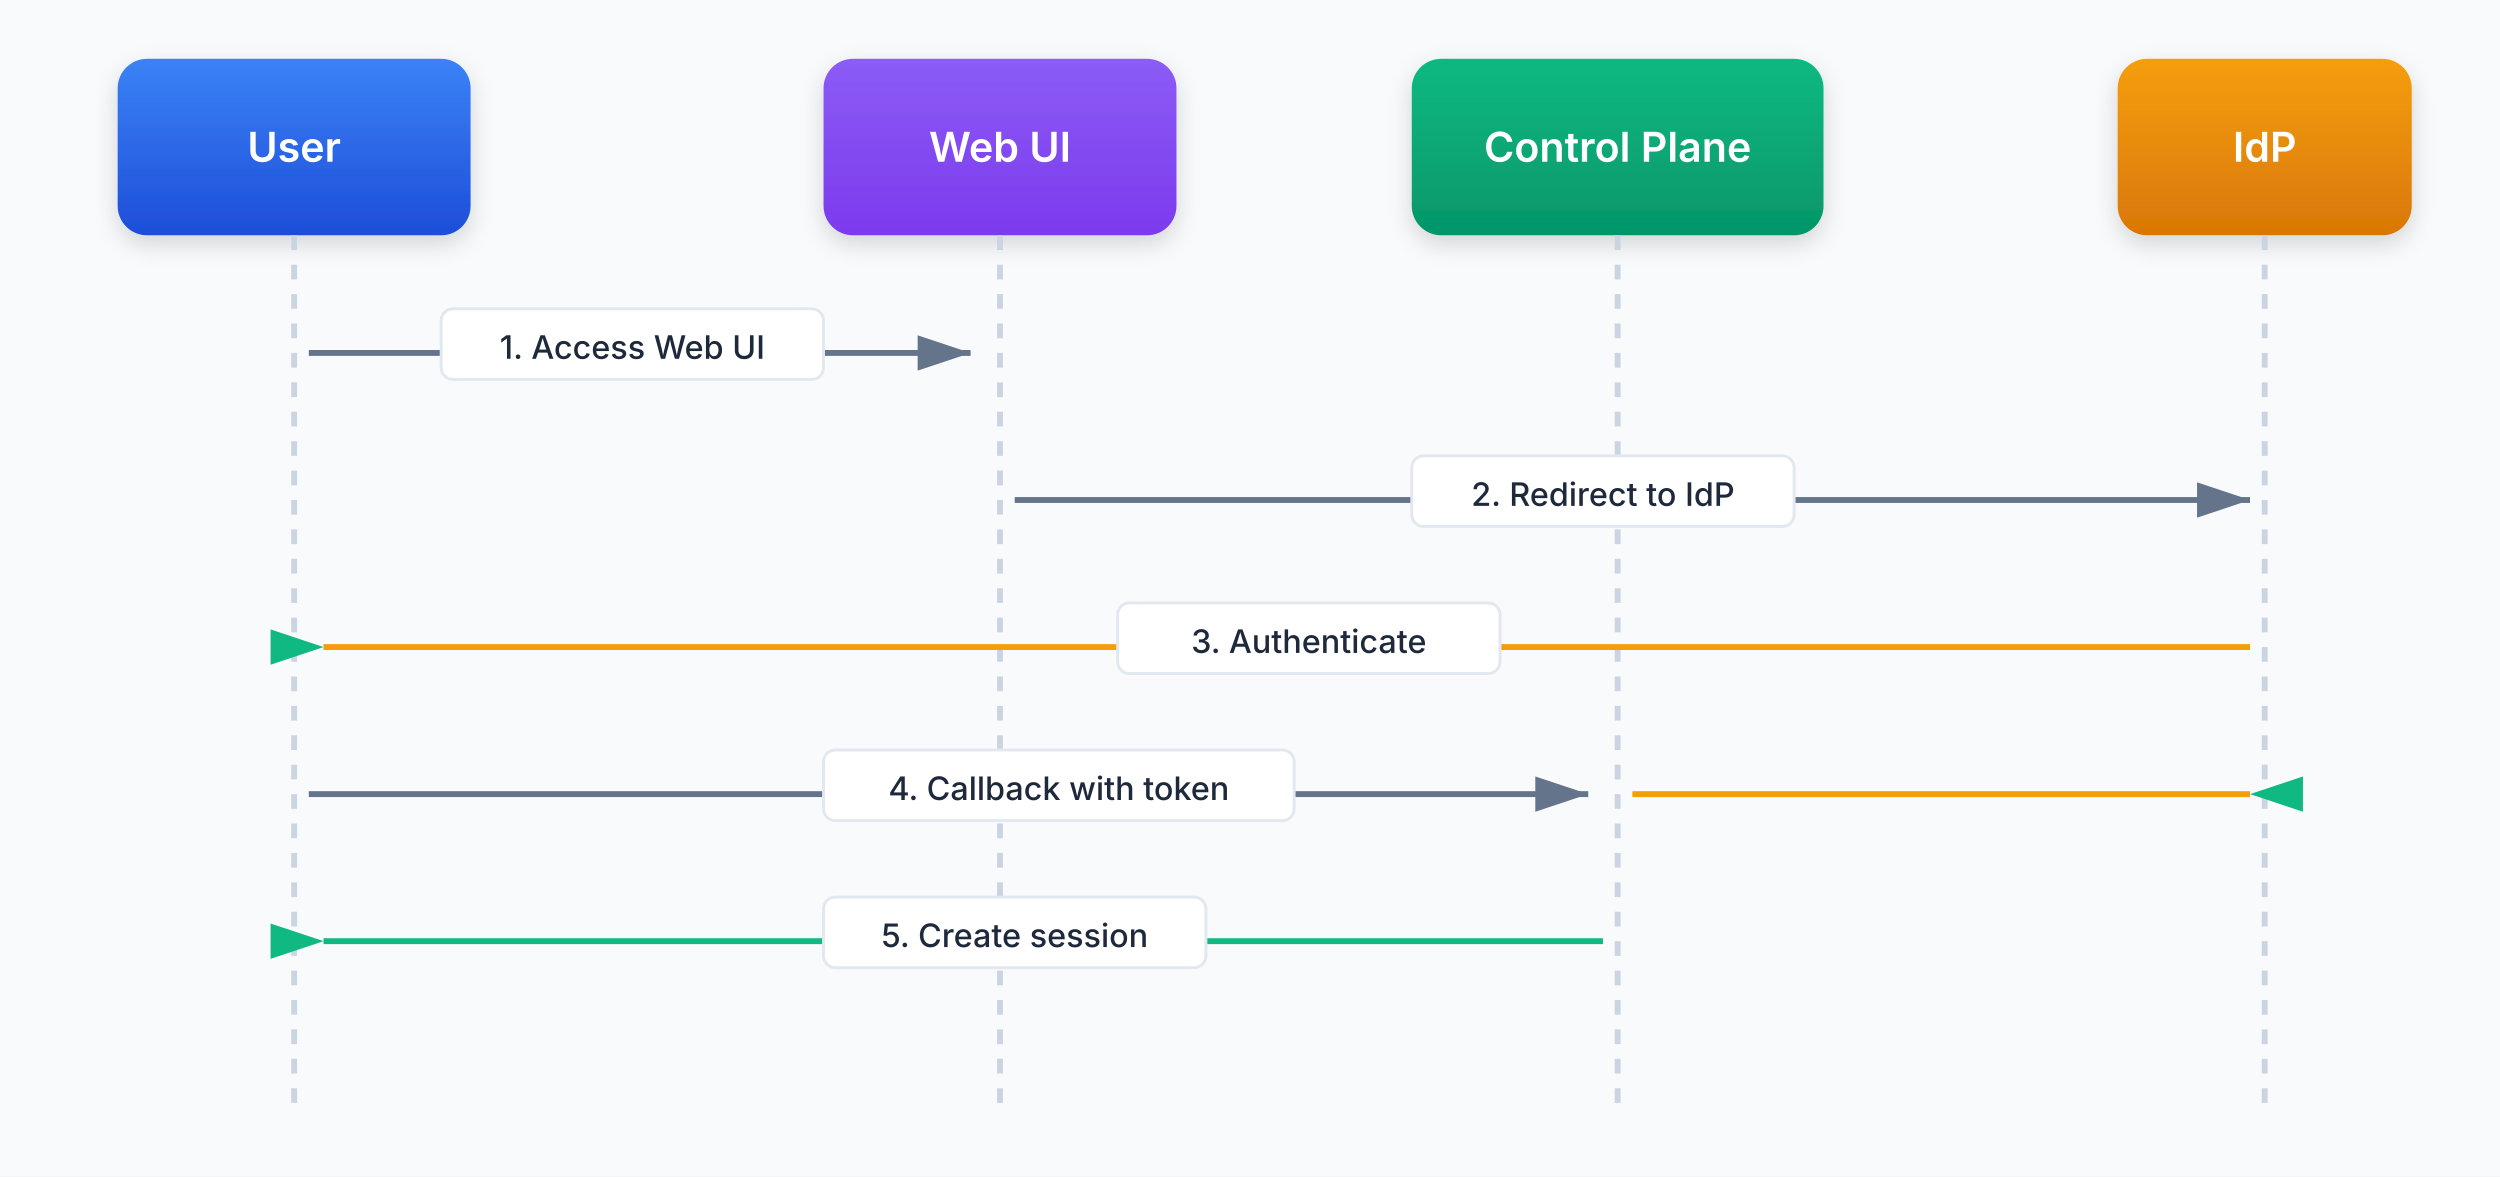
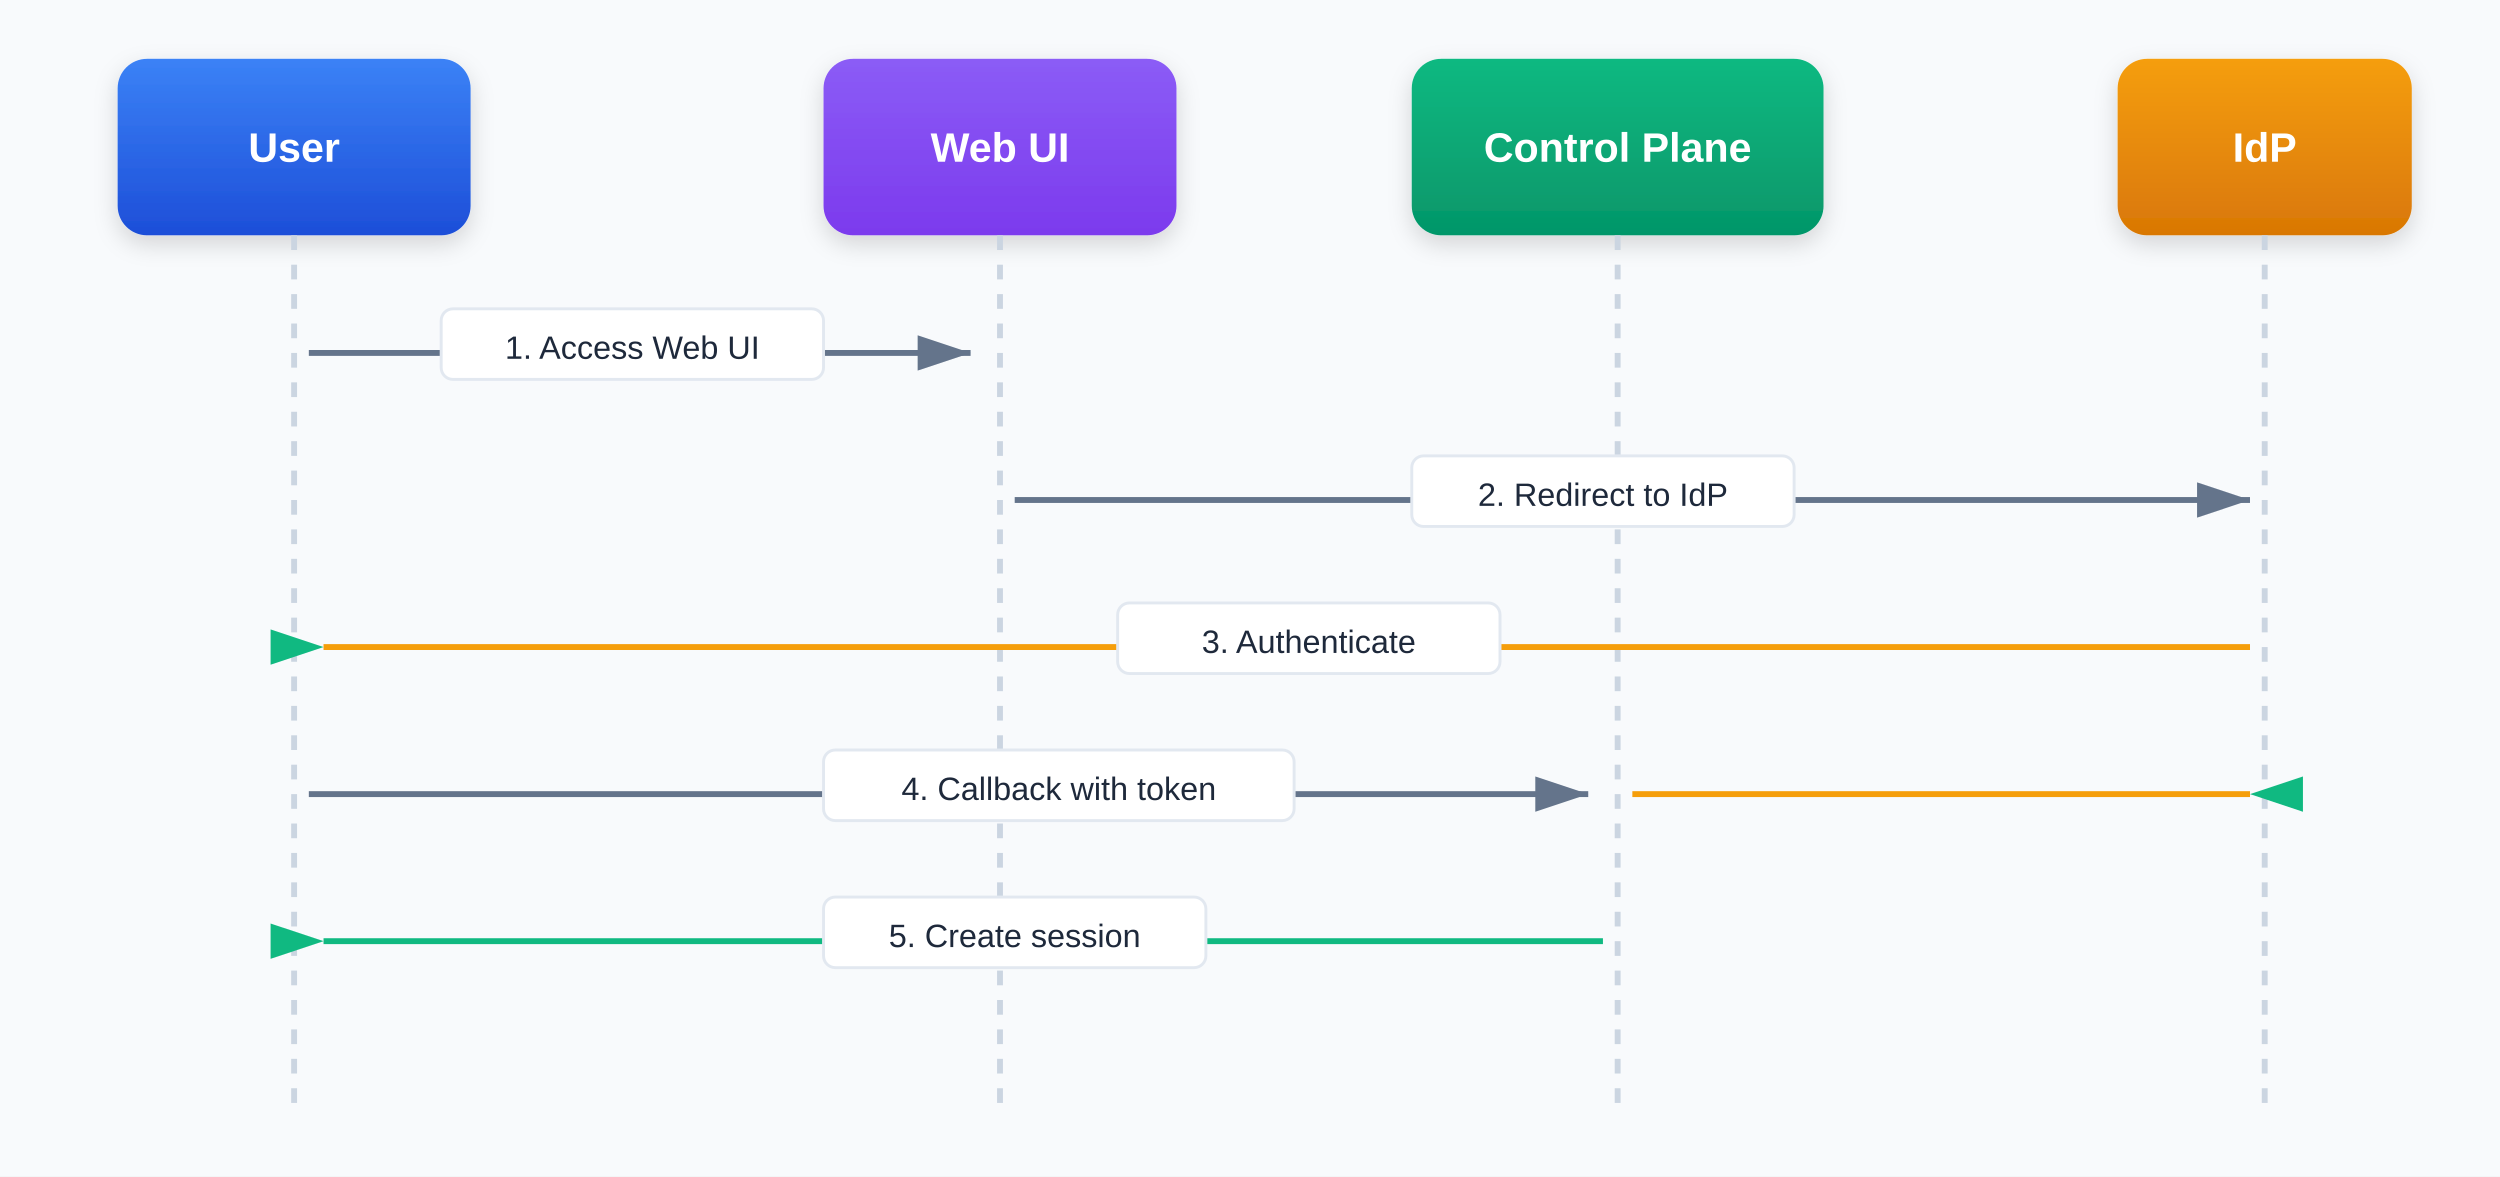
<svg xmlns="http://www.w3.org/2000/svg" viewBox="0 0 850 400">
  <defs>
    <linearGradient id="userGrad" x1="0%" y1="0%" x2="0%" y2="100%">
      <stop offset="0%" style="stop-color:#3b82f6;stop-opacity:1" />
      <stop offset="100%" style="stop-color:#1d4ed8;stop-opacity:1" />
    </linearGradient>
    <linearGradient id="uiGrad" x1="0%" y1="0%" x2="0%" y2="100%">
      <stop offset="0%" style="stop-color:#8b5cf6;stop-opacity:1" />
      <stop offset="100%" style="stop-color:#7c3aed;stop-opacity:1" />
    </linearGradient>
    <linearGradient id="cpGrad" x1="0%" y1="0%" x2="0%" y2="100%">
      <stop offset="0%" style="stop-color:#10b981;stop-opacity:1" />
      <stop offset="100%" style="stop-color:#059669;stop-opacity:1" />
    </linearGradient>
    <linearGradient id="idpGrad" x1="0%" y1="0%" x2="0%" y2="100%">
      <stop offset="0%" style="stop-color:#f59e0b;stop-opacity:1" />
      <stop offset="100%" style="stop-color:#d97706;stop-opacity:1" />
    </linearGradient>
    <filter id="shadow" x="-20%" y="-20%" width="140%" height="140%">
      <feDropShadow dx="0" dy="3" stdDeviation="4" flood-opacity="0.15" />
    </filter>
    <marker id="arrow" markerWidth="10" markerHeight="10" refX="9" refY="3" orient="auto" markerUnits="strokeWidth">
      <path d="M0,0 L0,6 L9,3 z" fill="#64748b" />
    </marker>
    <marker id="arrowReturn" markerWidth="10" markerHeight="10" refX="0" refY="3" orient="auto" markerUnits="strokeWidth">
      <path d="M9,0 L9,6 L0,3 z" fill="#10b981" />
    </marker>
  </defs>
  <rect width="850" height="400" fill="#f8fafc" />
  <g filter="url(#shadow)">
    <rect x="40" y="20" width="120" height="60" rx="10" fill="url(#userGrad)" />
-     <text x="100" y="55" text-anchor="middle" fill="white" font-family="system-ui, -apple-system, sans-serif" font-size="14" font-weight="600">User</text>
+     <text x="100" y="55" text-anchor="middle" fill="white" font-family="Arial, Helvetica, sans-serif" font-size="14" font-weight="600">User</text>
  </g>
  <g filter="url(#shadow)">
    <rect x="280" y="20" width="120" height="60" rx="10" fill="url(#uiGrad)" />
-     <text x="340" y="55" text-anchor="middle" fill="white" font-family="system-ui, -apple-system, sans-serif" font-size="14" font-weight="600">Web UI</text>
+     <text x="340" y="55" text-anchor="middle" fill="white" font-family="Arial, Helvetica, sans-serif" font-size="14" font-weight="600">Web UI</text>
  </g>
  <g filter="url(#shadow)">
    <rect x="480" y="20" width="140" height="60" rx="10" fill="url(#cpGrad)" />
-     <text x="550" y="55" text-anchor="middle" fill="white" font-family="system-ui, -apple-system, sans-serif" font-size="14" font-weight="600">Control Plane</text>
+     <text x="550" y="55" text-anchor="middle" fill="white" font-family="Arial, Helvetica, sans-serif" font-size="14" font-weight="600">Control Plane</text>
  </g>
  <g filter="url(#shadow)">
    <rect x="720" y="20" width="100" height="60" rx="10" fill="url(#idpGrad)" />
-     <text x="770" y="55" text-anchor="middle" fill="white" font-family="system-ui, -apple-system, sans-serif" font-size="14" font-weight="600">IdP</text>
+     <text x="770" y="55" text-anchor="middle" fill="white" font-family="Arial, Helvetica, sans-serif" font-size="14" font-weight="600">IdP</text>
  </g>
  <line x1="100" y1="80" x2="100" y2="380" stroke="#cbd5e1" stroke-width="2" stroke-dasharray="5,5" />
  <line x1="340" y1="80" x2="340" y2="380" stroke="#cbd5e1" stroke-width="2" stroke-dasharray="5,5" />
  <line x1="550" y1="80" x2="550" y2="380" stroke="#cbd5e1" stroke-width="2" stroke-dasharray="5,5" />
  <line x1="770" y1="80" x2="770" y2="380" stroke="#cbd5e1" stroke-width="2" stroke-dasharray="5,5" />
  <line x1="105" y1="120" x2="330" y2="120" stroke="#64748b" stroke-width="2" marker-end="url(#arrow)" />
  <rect x="150" y="105" width="130" height="24" rx="4" fill="white" stroke="#e2e8f0" />
-   <text x="215" y="122" text-anchor="middle" fill="#1e293b" font-family="system-ui, -apple-system, sans-serif" font-size="11" font-weight="500">1. Access Web UI</text>
+   <text x="215" y="122" text-anchor="middle" fill="#1e293b" font-family="Arial, Helvetica, sans-serif" font-size="11" font-weight="500">1. Access Web UI</text>
  <line x1="345" y1="170" x2="765" y2="170" stroke="#64748b" stroke-width="2" marker-end="url(#arrow)" />
  <rect x="480" y="155" width="130" height="24" rx="4" fill="white" stroke="#e2e8f0" />
-   <text x="545" y="172" text-anchor="middle" fill="#1e293b" font-family="system-ui, -apple-system, sans-serif" font-size="11" font-weight="500">2. Redirect to IdP</text>
+   <text x="545" y="172" text-anchor="middle" fill="#1e293b" font-family="Arial, Helvetica, sans-serif" font-size="11" font-weight="500">2. Redirect to IdP</text>
  <line x1="765" y1="220" x2="110" y2="220" stroke="#f59e0b" stroke-width="2" marker-end="url(#arrowReturn)" />
  <rect x="380" y="205" width="130" height="24" rx="4" fill="white" stroke="#e2e8f0" />
-   <text x="445" y="222" text-anchor="middle" fill="#1e293b" font-family="system-ui, -apple-system, sans-serif" font-size="11" font-weight="500">3. Authenticate</text>
+   <text x="445" y="222" text-anchor="middle" fill="#1e293b" font-family="Arial, Helvetica, sans-serif" font-size="11" font-weight="500">3. Authenticate</text>
  <line x1="105" y1="270" x2="540" y2="270" stroke="#64748b" stroke-width="2" marker-end="url(#arrow)" />
  <line x1="555" y1="270" x2="765" y2="270" stroke="#f59e0b" stroke-width="2" marker-end="url(#arrowReturn)" />
  <rect x="280" y="255" width="160" height="24" rx="4" fill="white" stroke="#e2e8f0" />
-   <text x="360" y="272" text-anchor="middle" fill="#1e293b" font-family="system-ui, -apple-system, sans-serif" font-size="11" font-weight="500">4. Callback with token</text>
+   <text x="360" y="272" text-anchor="middle" fill="#1e293b" font-family="Arial, Helvetica, sans-serif" font-size="11" font-weight="500">4. Callback with token</text>
  <line x1="545" y1="320" x2="110" y2="320" stroke="#10b981" stroke-width="2" marker-end="url(#arrowReturn)" />
  <rect x="280" y="305" width="130" height="24" rx="4" fill="white" stroke="#e2e8f0" />
-   <text x="345" y="322" text-anchor="middle" fill="#1e293b" font-family="system-ui, -apple-system, sans-serif" font-size="11" font-weight="500">5. Create session</text>
+   <text x="345" y="322" text-anchor="middle" fill="#1e293b" font-family="Arial, Helvetica, sans-serif" font-size="11" font-weight="500">5. Create session</text>
</svg>
